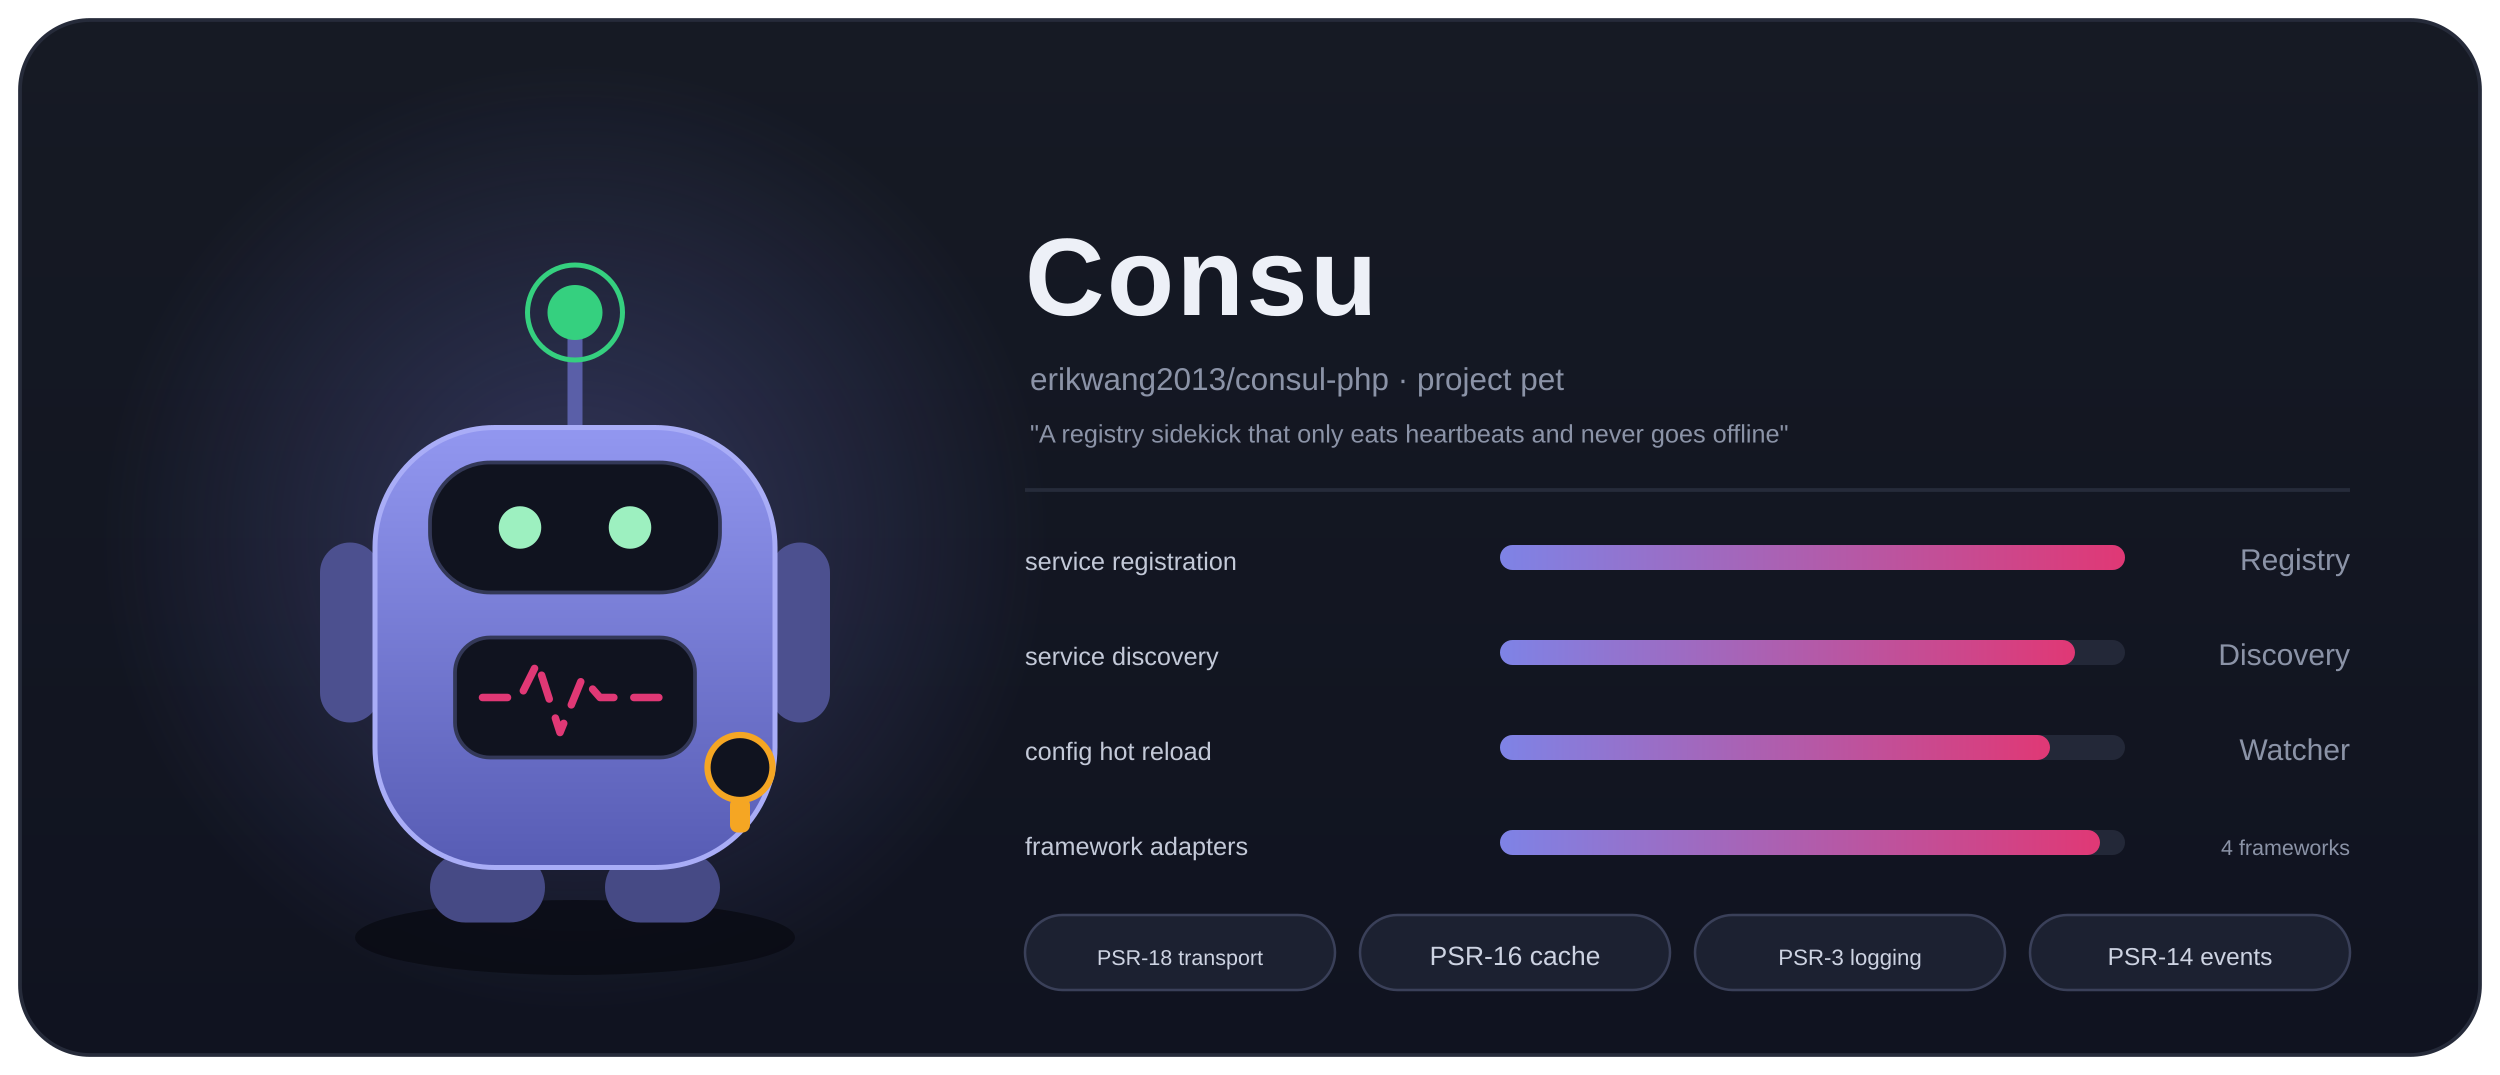
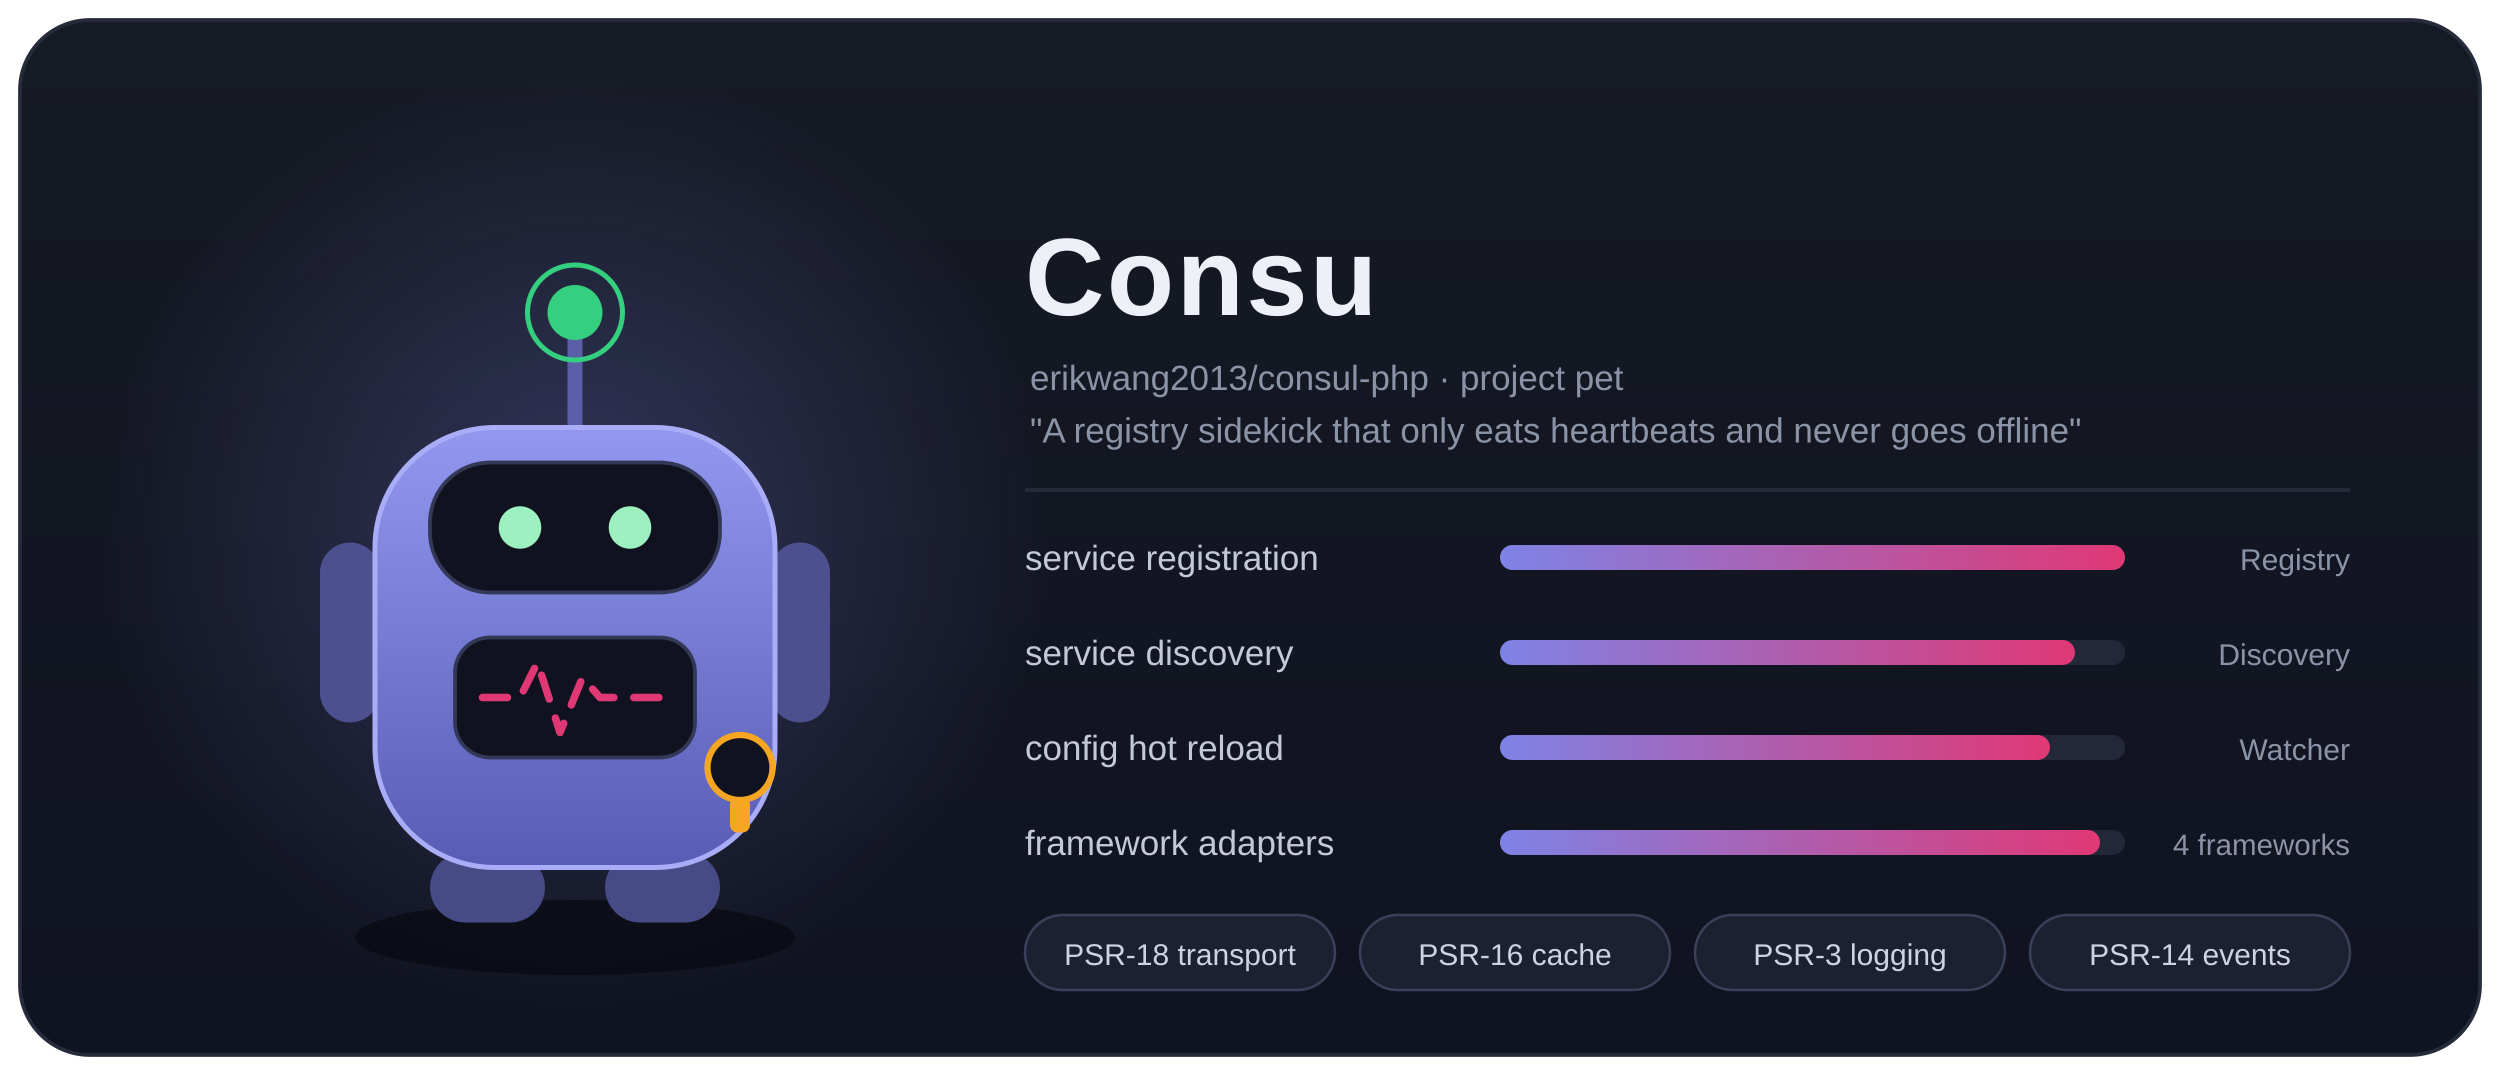
<svg xmlns="http://www.w3.org/2000/svg" width="1000" height="430" viewBox="0 0 1000 430" role="img" aria-label="consul-php project pet Consu">
  <style>
    .t { font-family: -apple-system, BlinkMacSystemFont, "Segoe UI", "Helvetica Neue", Arial, "DejaVu Sans", "Noto Sans SC", "PingFang SC", "Microsoft YaHei", sans-serif; }
    .name { font-size: 44px; font-weight: 700; fill: #EDF0F7; letter-spacing: 1px; }
    .sub { font-size: 14px; fill: #8B93A7; }
    .label { font-size: 14px; fill: #C3C9D8; }
    .val { font-size: 12px; fill: #8B93A7; }
    .chip { font-size: 12px; fill: #CDD3E2; }
  </style>
  <defs>
    <linearGradient id="panel" x1="0" y1="0" x2="0" y2="1">
      <stop offset="0" stop-color="#161A24" />
      <stop offset="1" stop-color="#101320" />
    </linearGradient>
    <linearGradient id="body" x1="0" y1="0" x2="0" y2="1">
      <stop offset="0" stop-color="#9297F0" />
      <stop offset="1" stop-color="#575CB4" />
    </linearGradient>
    <linearGradient id="bar" x1="0" y1="0" x2="1" y2="0">
      <stop offset="0" stop-color="#7E83E6" />
      <stop offset="1" stop-color="#E03875" />
    </linearGradient>
    <radialGradient id="glow" cx="0.5" cy="0.5" r="0.5">
      <stop offset="0" stop-color="#7A7FE0" stop-opacity="0.30" />
      <stop offset="1" stop-color="#7A7FE0" stop-opacity="0" />
    </radialGradient>
  </defs>
  <rect x="8" y="8" width="984" height="414" rx="28" fill="url(#panel)" stroke="#262B3A" stroke-width="1.5" />
  <circle cx="230" cy="215" r="190" fill="url(#glow)" />
  <g class="t" transform="translate(230,235)">
    <g>
      <animateTransform attributeName="transform" type="translate" values="0 0; 0 -8; 0 0" dur="4.4s" repeatCount="indefinite" />
      <ellipse cx="0" cy="140" rx="88" ry="15" fill="#080A11" opacity="0.75" />
      <line x1="0" y1="-62" x2="0" y2="-100" stroke="#5A5FA8" stroke-width="6" stroke-linecap="round" />
      <circle cx="0" cy="-110" r="19" fill="none" stroke="#35D07F" stroke-width="2">
        <animate attributeName="r" values="11;22;22" dur="2.6s" repeatCount="indefinite" />
        <animate attributeName="opacity" values="0.75;0;0" dur="2.6s" repeatCount="indefinite" />
      </circle>
      <circle cx="0" cy="-110" r="11" fill="#35D07F" />
      <rect x="-102" y="-18" width="24" height="72" rx="12" fill="#4C508F" />
      <rect x="78" y="-18" width="24" height="72" rx="12" fill="#4C508F" />
      <rect x="-58" y="106" width="46" height="28" rx="14" fill="#464A85" />
      <rect x="12" y="106" width="46" height="28" rx="14" fill="#464A85" />
      <rect x="-80" y="-64" width="160" height="176" rx="48" fill="url(#body)" stroke="#A9ADF7" stroke-width="2" />
      <rect x="-58" y="-50" width="116" height="52" rx="24" fill="#10131F" stroke="#333857" stroke-width="1.5" />
      <ellipse cx="-22" cy="-24" rx="8.5" ry="8.5" fill="#9DF0C0">
        <animate attributeName="ry" values="8.5;8.5;1;8.5;8.5" keyTimes="0;0.88;0.92;0.96;1" dur="5s" repeatCount="indefinite" />
      </ellipse>
      <ellipse cx="22" cy="-24" rx="8.5" ry="8.5" fill="#9DF0C0">
        <animate attributeName="ry" values="8.5;8.5;1;8.5;8.5" keyTimes="0;0.88;0.92;0.96;1" dur="5s" repeatCount="indefinite" />
      </ellipse>
      <rect x="-48" y="20" width="96" height="48" rx="14" fill="#10131F" stroke="#333857" stroke-width="1.5" />
      <path d="M-37 44 H-22 L-15 30 L-6 58 L3 36 L10 44 H37" fill="none" stroke="#E03875" stroke-width="3" stroke-linecap="round" stroke-linejoin="round" stroke-dasharray="10 8">
        <animate attributeName="stroke-dashoffset" from="0" to="-36" dur="1.6s" repeatCount="indefinite" />
      </path>
      <circle cx="66" cy="72" r="13" fill="#10131F" stroke="#F5A623" stroke-width="2.5" />
      <rect x="62" y="84" width="8" height="14" rx="3" fill="#F5A623" />
    </g>
  </g>
  <g class="t">
    <text class="name" x="410" y="126">Consu</text>
-     <text class="sub" x="412" y="156" style="font-size:12.6px">erikwang2013/consul-php · project pet</text>
-     <text class="sub" x="412" y="177" fill="#6E768A" style="font-size:10.1px">"A registry sidekick that only eats heartbeats and never goes offline"</text>
+     <text class="sub" x="412" y="156">erikwang2013/consul-php · project pet</text>
+     <text class="sub" x="412" y="177" fill="#6E768A">"A registry sidekick that only eats heartbeats and never goes offline"</text>
    <line x1="410" y1="196" x2="940" y2="196" stroke="#262B3A" stroke-width="1.5" />
-     <text class="label" x="410" y="228" style="font-size:10.1px">service registration</text>
+     <text class="label" x="410" y="228">service registration</text>
    <rect x="600" y="218" width="250" height="10" rx="5" fill="#232838" />
    <rect x="600" y="218" width="250" height="10" rx="5" fill="url(#bar)" />
    <text class="val" x="940" y="228" text-anchor="end">Registry</text>
-     <text class="label" x="410" y="266" style="font-size:10.1px">service discovery</text>
+     <text class="label" x="410" y="266">service discovery</text>
    <rect x="600" y="256" width="250" height="10" rx="5" fill="#232838" />
    <rect x="600" y="256" width="230" height="10" rx="5" fill="url(#bar)" />
    <text class="val" x="940" y="266" text-anchor="end">Discovery</text>
-     <text class="label" x="410" y="304" style="font-size:10.1px">config hot reload</text>
+     <text class="label" x="410" y="304">config hot reload</text>
    <rect x="600" y="294" width="250" height="10" rx="5" fill="#232838" />
    <rect x="600" y="294" width="220" height="10" rx="5" fill="url(#bar)" />
    <text class="val" x="940" y="304" text-anchor="end">Watcher</text>
-     <text class="label" x="410" y="342" style="font-size:10.1px">framework adapters</text>
+     <text class="label" x="410" y="342">framework adapters</text>
    <rect x="600" y="332" width="250" height="10" rx="5" fill="#232838" />
    <rect x="600" y="332" width="240" height="10" rx="5" fill="url(#bar)" />
-     <text class="val" x="940" y="342" text-anchor="end" style="font-size:8.6px">4 frameworks</text>
+     <text class="val" x="940" y="342" text-anchor="end" style="font-size:11.8px">4 frameworks</text>
    <rect x="410" y="366" width="124" height="30" rx="15" fill="#1C2131" stroke="#3A4059" />
-     <text class="chip" x="472" y="386" text-anchor="middle" style="font-size:8.6px">PSR-18 transport</text>
+     <text class="chip" x="472" y="386" text-anchor="middle">PSR-18 transport</text>
    <rect x="544" y="366" width="124" height="30" rx="15" fill="#1C2131" stroke="#3A4059" />
-     <text class="chip" x="606" y="386" text-anchor="middle" style="font-size:10.6px">PSR-16 cache</text>
+     <text class="chip" x="606" y="386" text-anchor="middle">PSR-16 cache</text>
    <rect x="678" y="366" width="124" height="30" rx="15" fill="#1C2131" stroke="#3A4059" />
-     <text class="chip" x="740" y="386" text-anchor="middle" style="font-size:8.9px">PSR-3 logging</text>
+     <text class="chip" x="740" y="386" text-anchor="middle">PSR-3 logging</text>
    <rect x="812" y="366" width="128" height="30" rx="15" fill="#1C2131" stroke="#3A4059" />
-     <text class="chip" x="876" y="386" text-anchor="middle" style="font-size:9.8px">PSR-14 events</text>
+     <text class="chip" x="876" y="386" text-anchor="middle">PSR-14 events</text>
  </g>
</svg>
